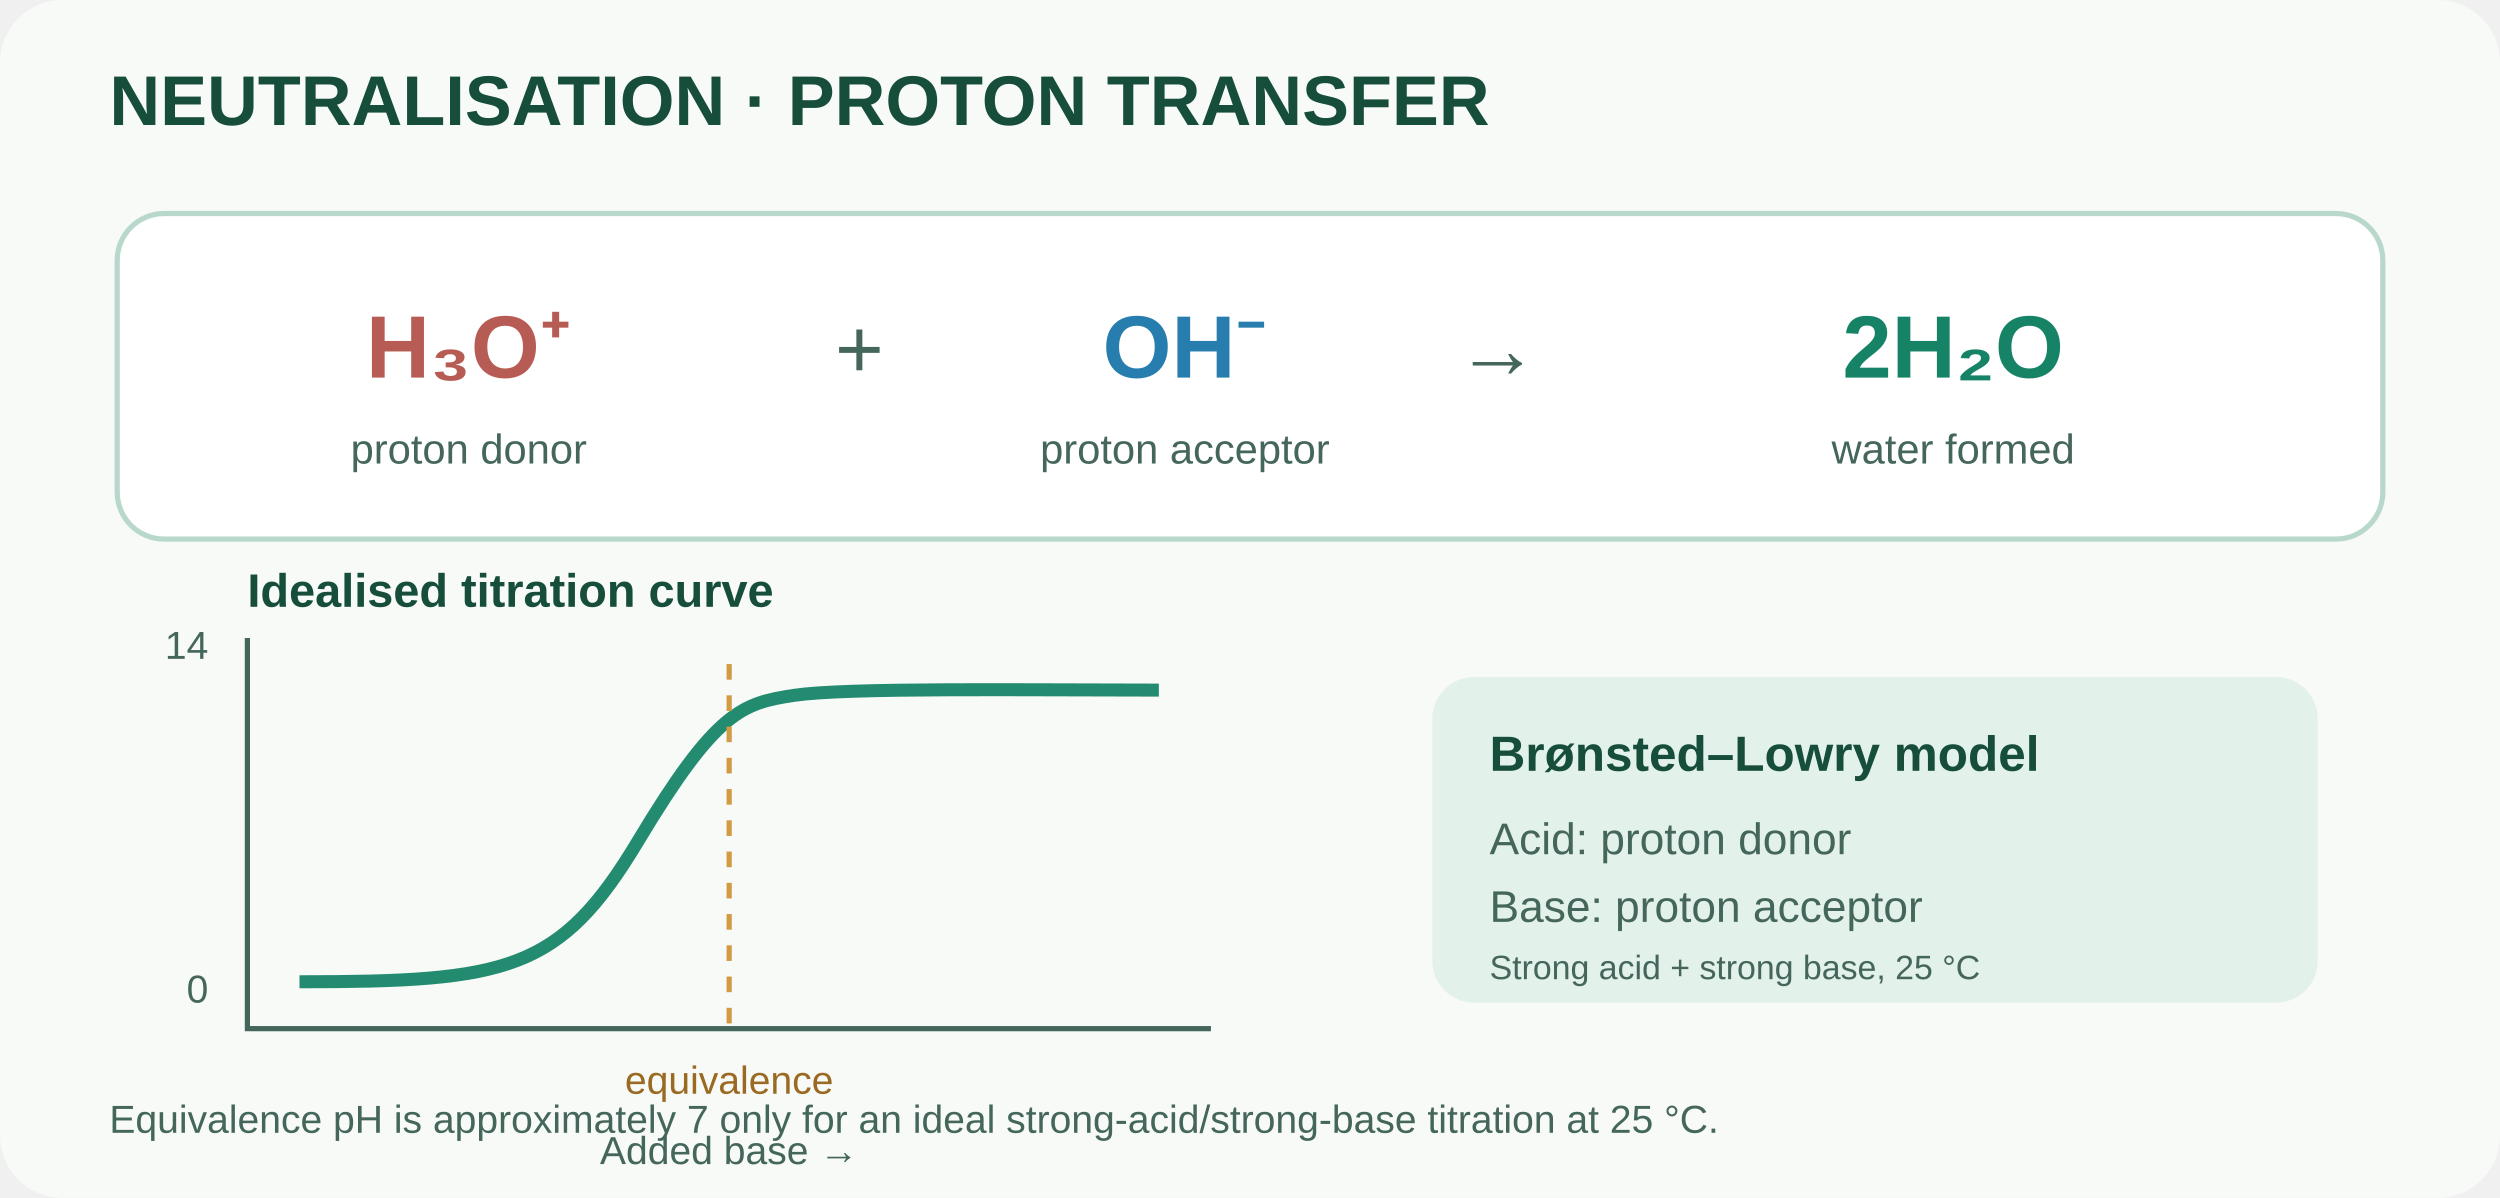
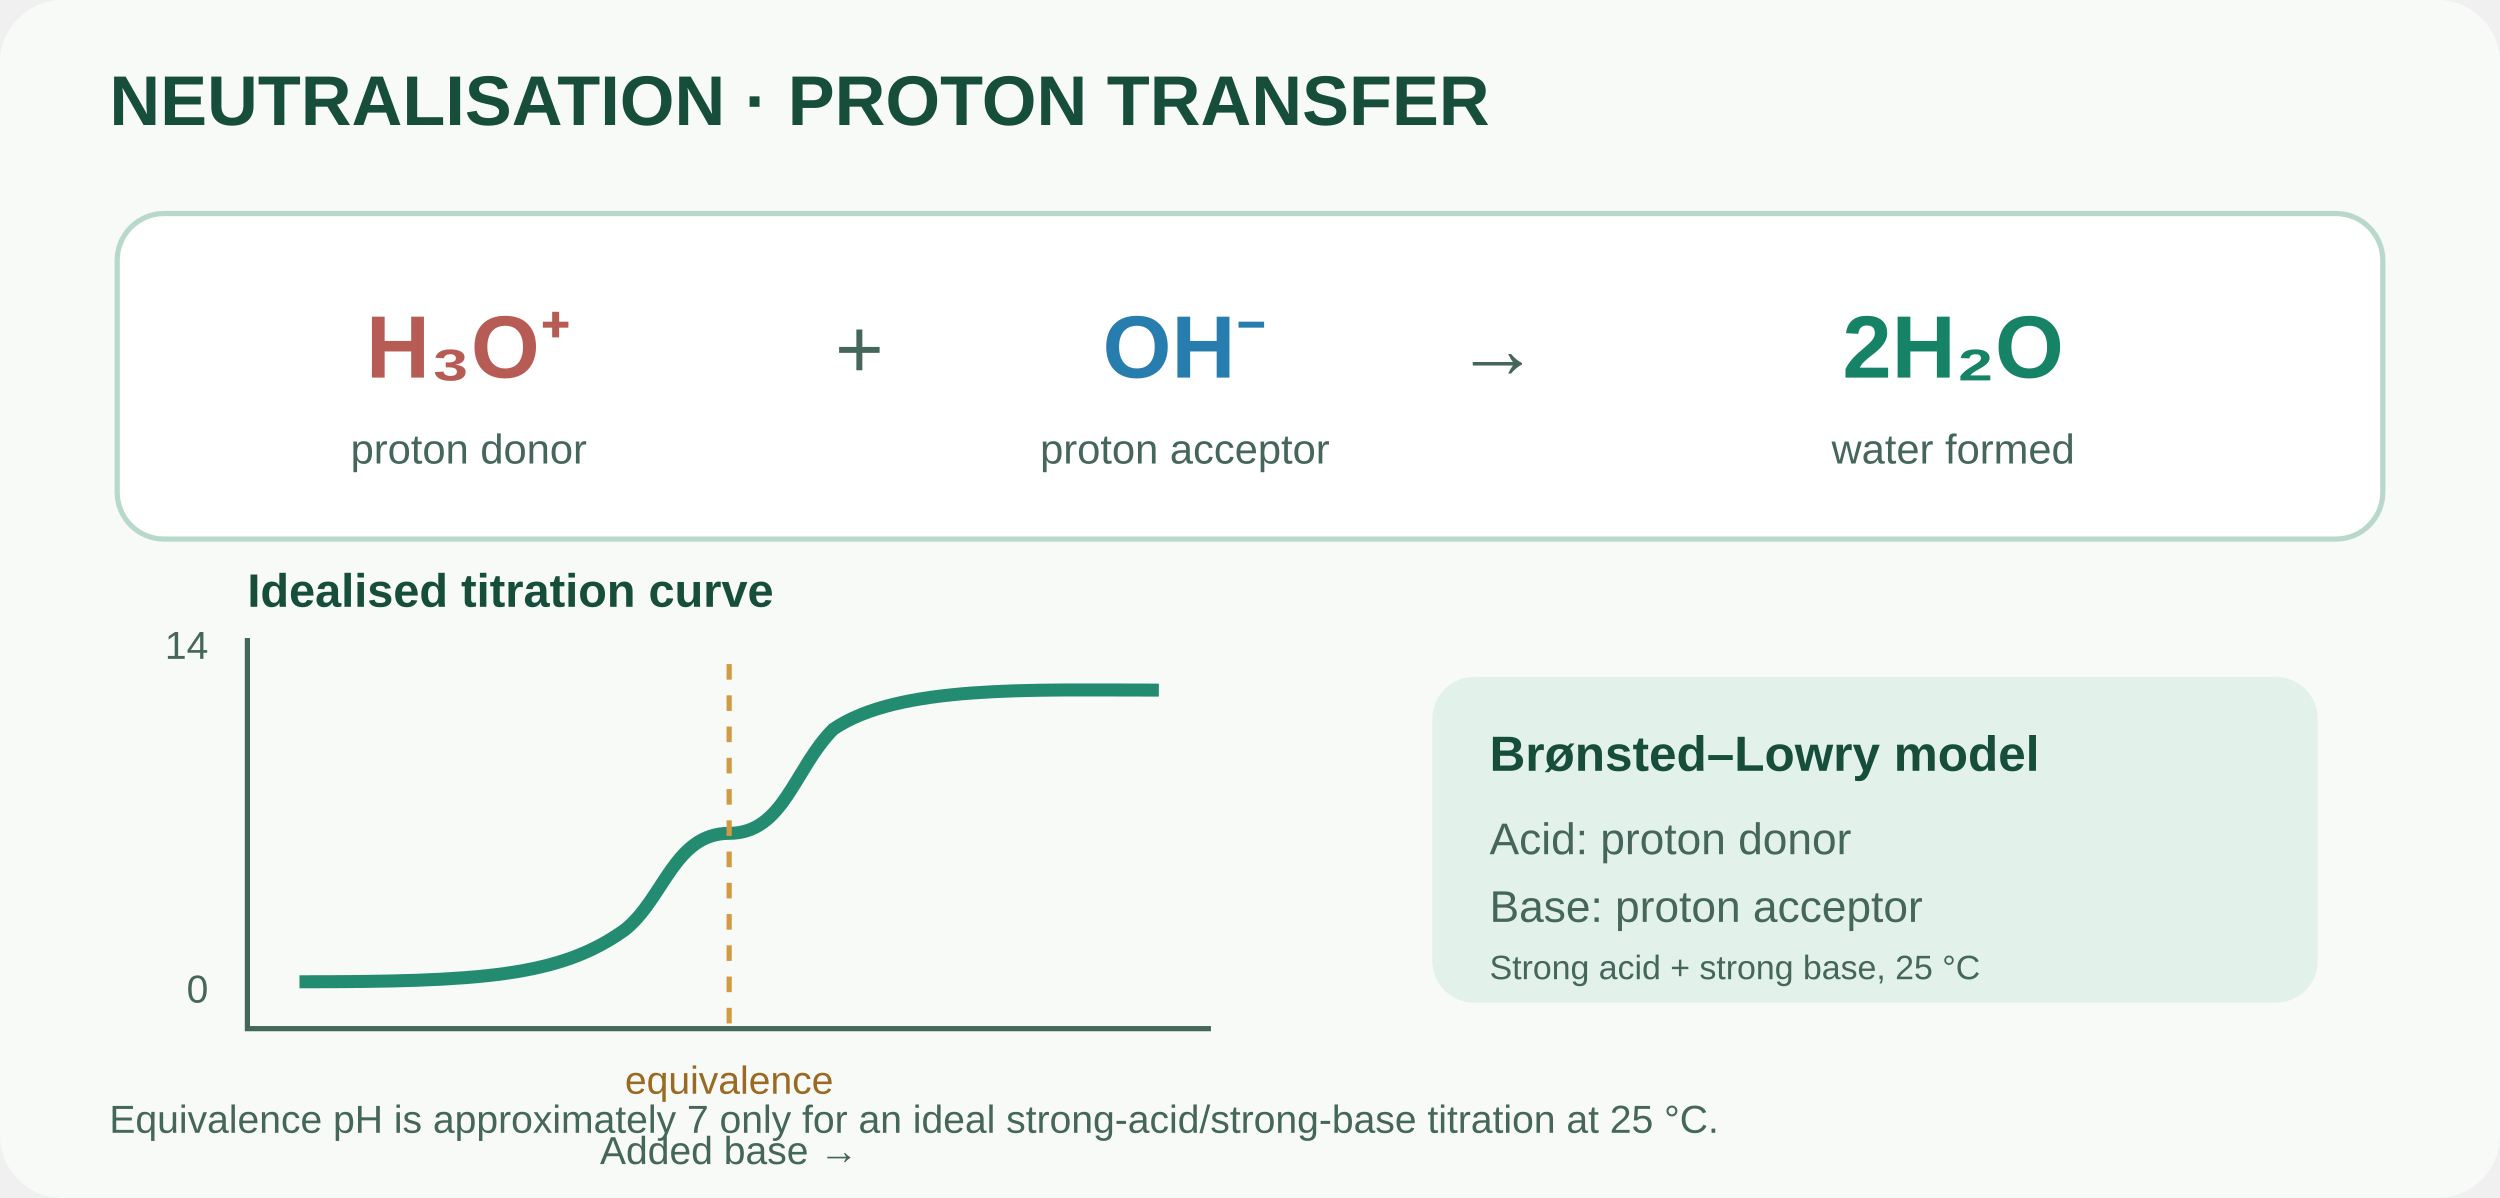
<svg xmlns="http://www.w3.org/2000/svg" viewBox="0 0 960 460" role="img" aria-labelledby="t d">
  <rect width="960" height="460" rx="24" fill="#f7faf7" />
  <text x="42" y="48" font-family="Arial" font-size="27" font-weight="700" fill="#164e3b">NEUTRALISATION · PROTON TRANSFER</text>
  <rect x="45" y="82" width="870" height="125" rx="18" fill="#fff" stroke="#b7d8ca" stroke-width="2" />
  <g font-family="Arial" text-anchor="middle">
    <text x="180" y="145" font-size="34" font-weight="700" fill="#b75c54">H₃O⁺</text>
    <text x="330" y="145" font-size="32" fill="#45665b">+</text>
    <text x="455" y="145" font-size="34" font-weight="700" fill="#277eae">OH⁻</text>
    <text x="575" y="145" font-size="32" fill="#45665b">→</text>
    <text x="750" y="145" font-size="34" font-weight="700" fill="#168366">2H₂O</text>
    <text x="180" y="178" font-size="16" fill="#45665b">proton donor</text>
    <text x="455" y="178" font-size="16" fill="#45665b">proton acceptor</text>
    <text x="750" y="178" font-size="16" fill="#45665b">water formed</text>
  </g>
  <g transform="translate(95 245)" font-family="Arial">
    <path d="M0 0 V150 H370" fill="none" stroke="#45665b" stroke-width="2" />
-     <path d="M20 132 C100 132 120 128 150 78 S190 25 210 22 S300 20 350 20" fill="none" stroke="#238b70" stroke-width="5" />
+     <path d="M20 132 C90 132 120 130 145 112 C160 100 164 75 185 75 C206 75 210 50 225 35 C250 18 300 20 350 20" fill="none" stroke="#238b70" stroke-width="5" />
    <path d="M185 10 V150" stroke="#d29a42" stroke-width="2" stroke-dasharray="6 6" />
    <text x="0" y="-12" font-size="18" font-weight="700" fill="#164e3b">Idealised titration curve</text>
    <text x="185" y="175" text-anchor="middle" font-size="15" fill="#9a6a22">equivalence</text>
    <text x="-15" y="8" text-anchor="end" font-size="15" fill="#45665b">14</text>
    <text x="-15" y="140" text-anchor="end" font-size="15" fill="#45665b">0</text>
    <text x="185" y="202" text-anchor="middle" font-size="15" fill="#45665b">Added base →</text>
  </g>
  <g transform="translate(550 260)" font-family="Arial">
    <rect width="340" height="125" rx="16" fill="#e3f1eb" />
    <text x="22" y="36" font-size="19" font-weight="700" fill="#164e3b">Brønsted–Lowry model</text>
    <text x="22" y="68" font-size="17" fill="#45665b">Acid: proton donor</text>
    <text x="22" y="94" font-size="17" fill="#45665b">Base: proton acceptor</text>
    <text x="22" y="116" font-size="13" fill="#45665b">Strong acid + strong base, 25 °C</text>
  </g>
  <text x="42" y="435" font-family="Arial" font-size="15" fill="#45665b">Equivalence pH is approximately 7 only for an ideal strong-acid/strong-base titration at 25 °C.</text>
</svg>
